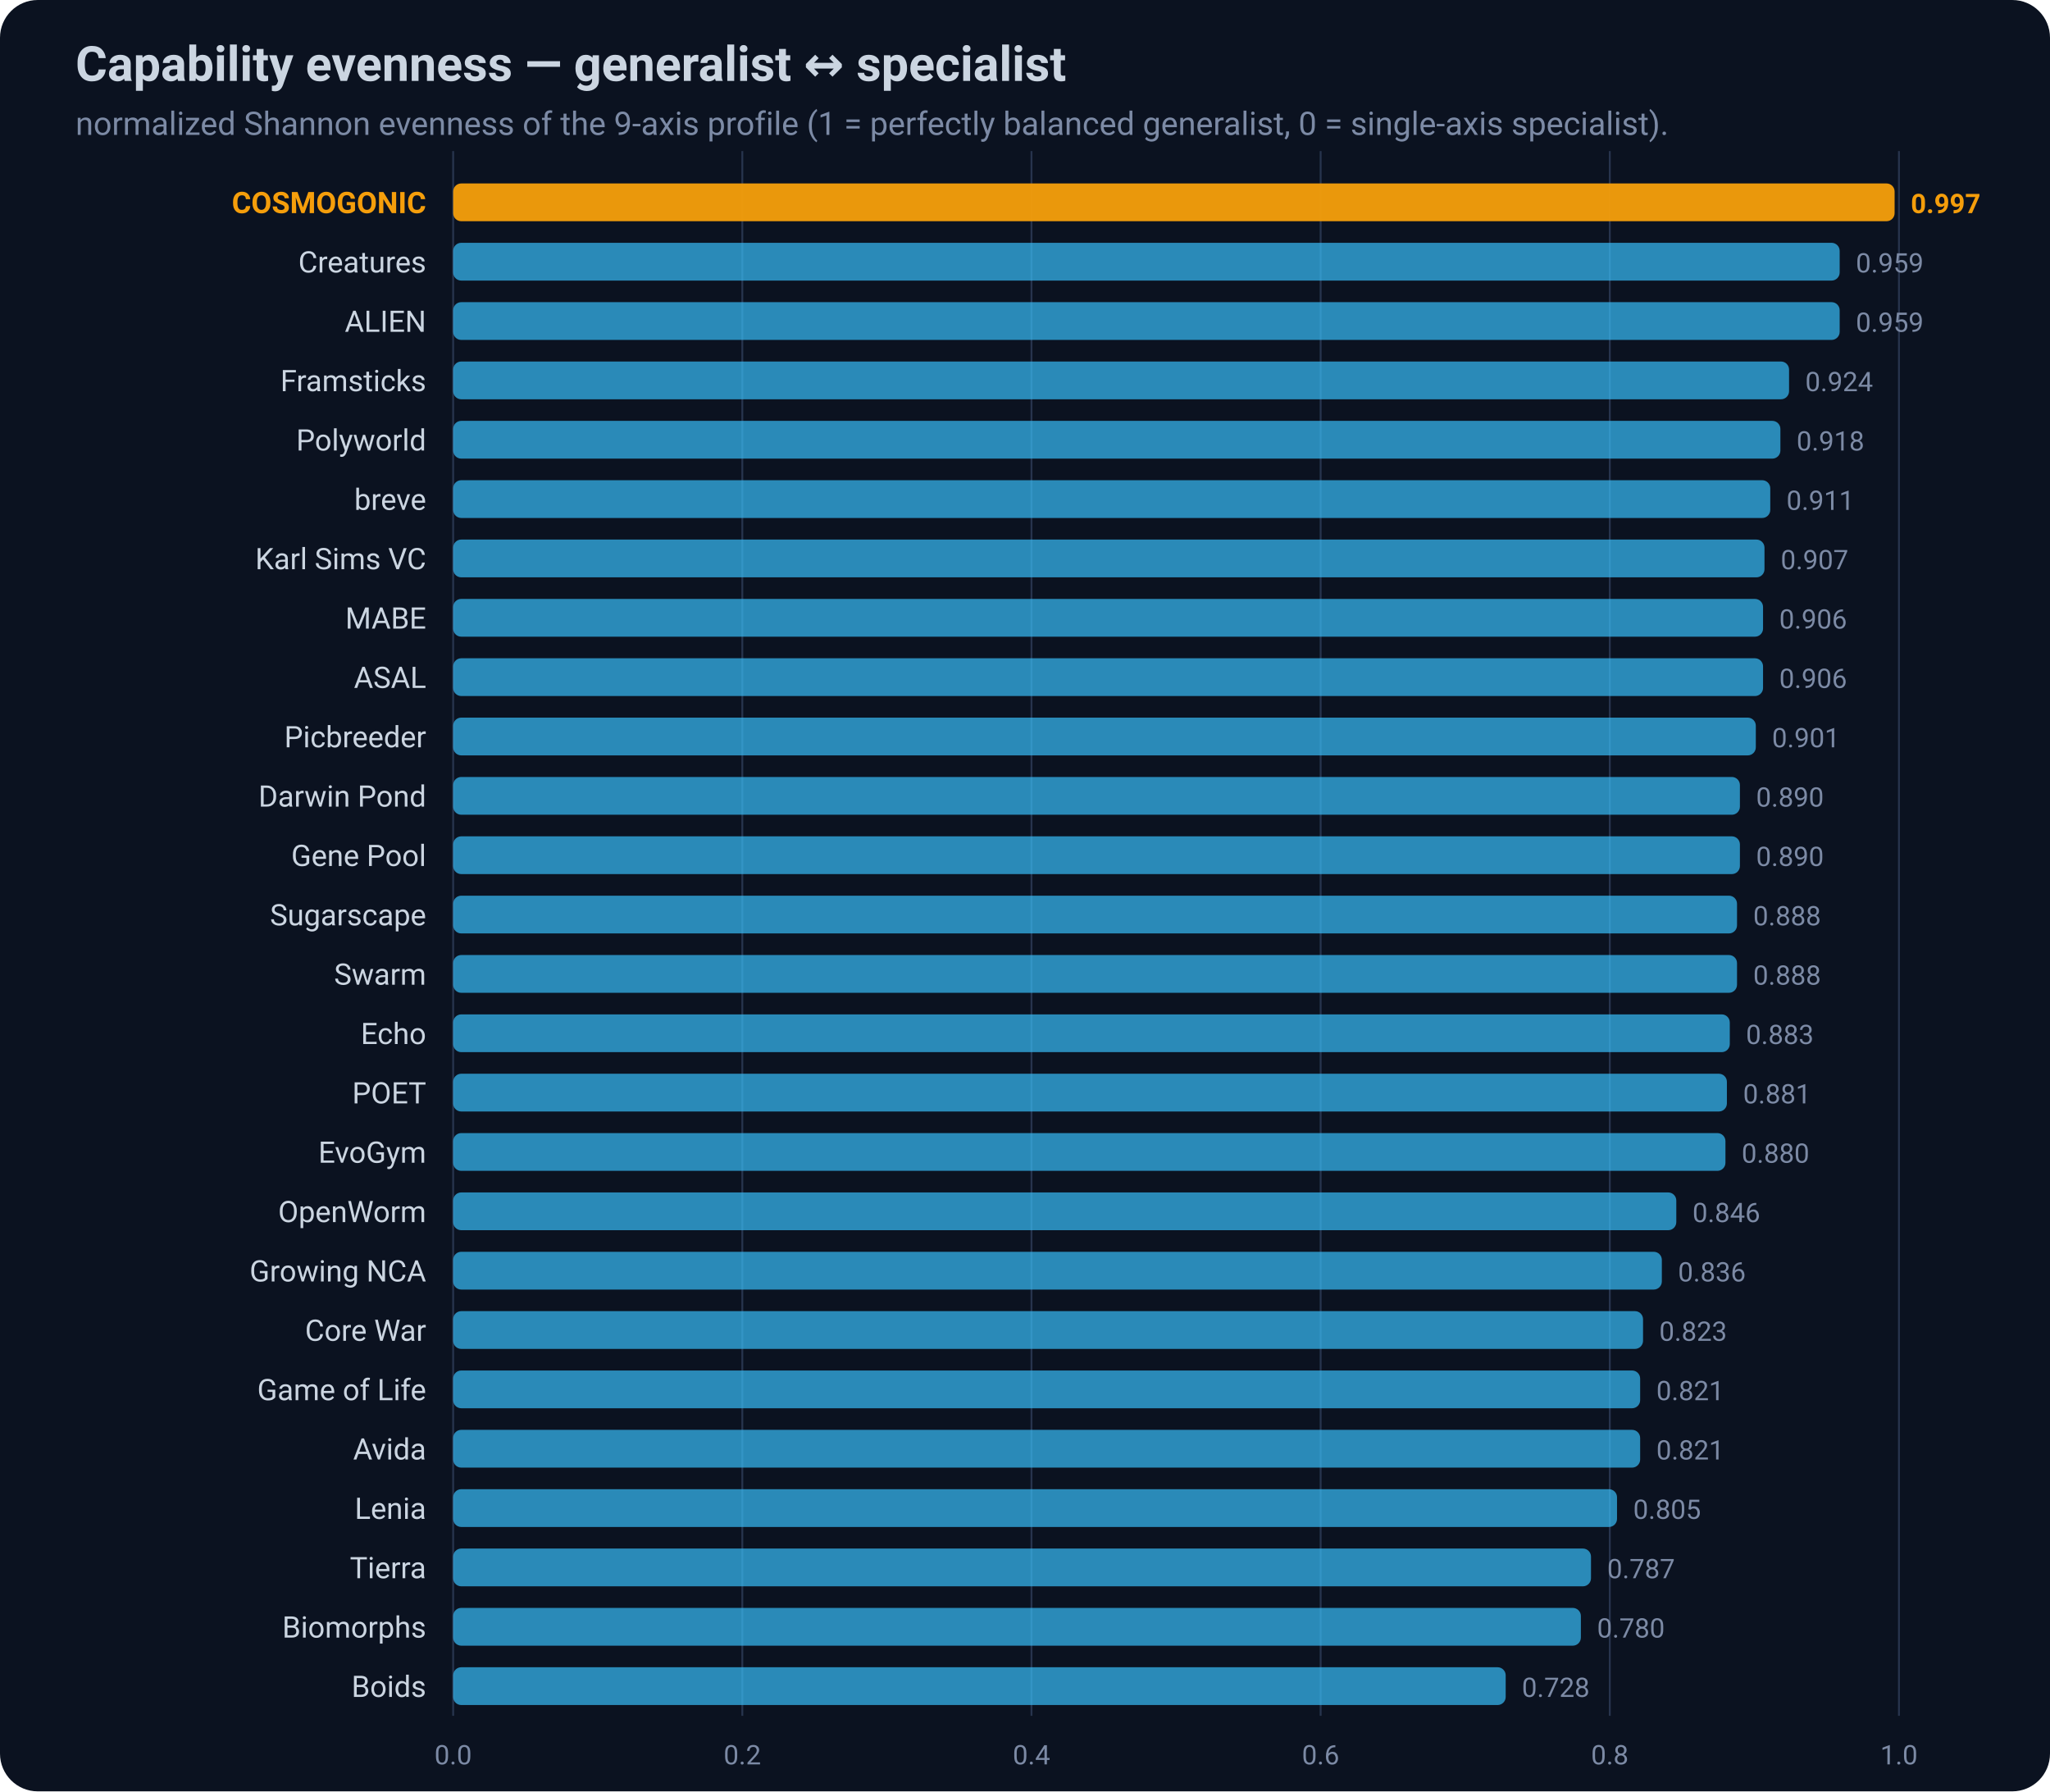
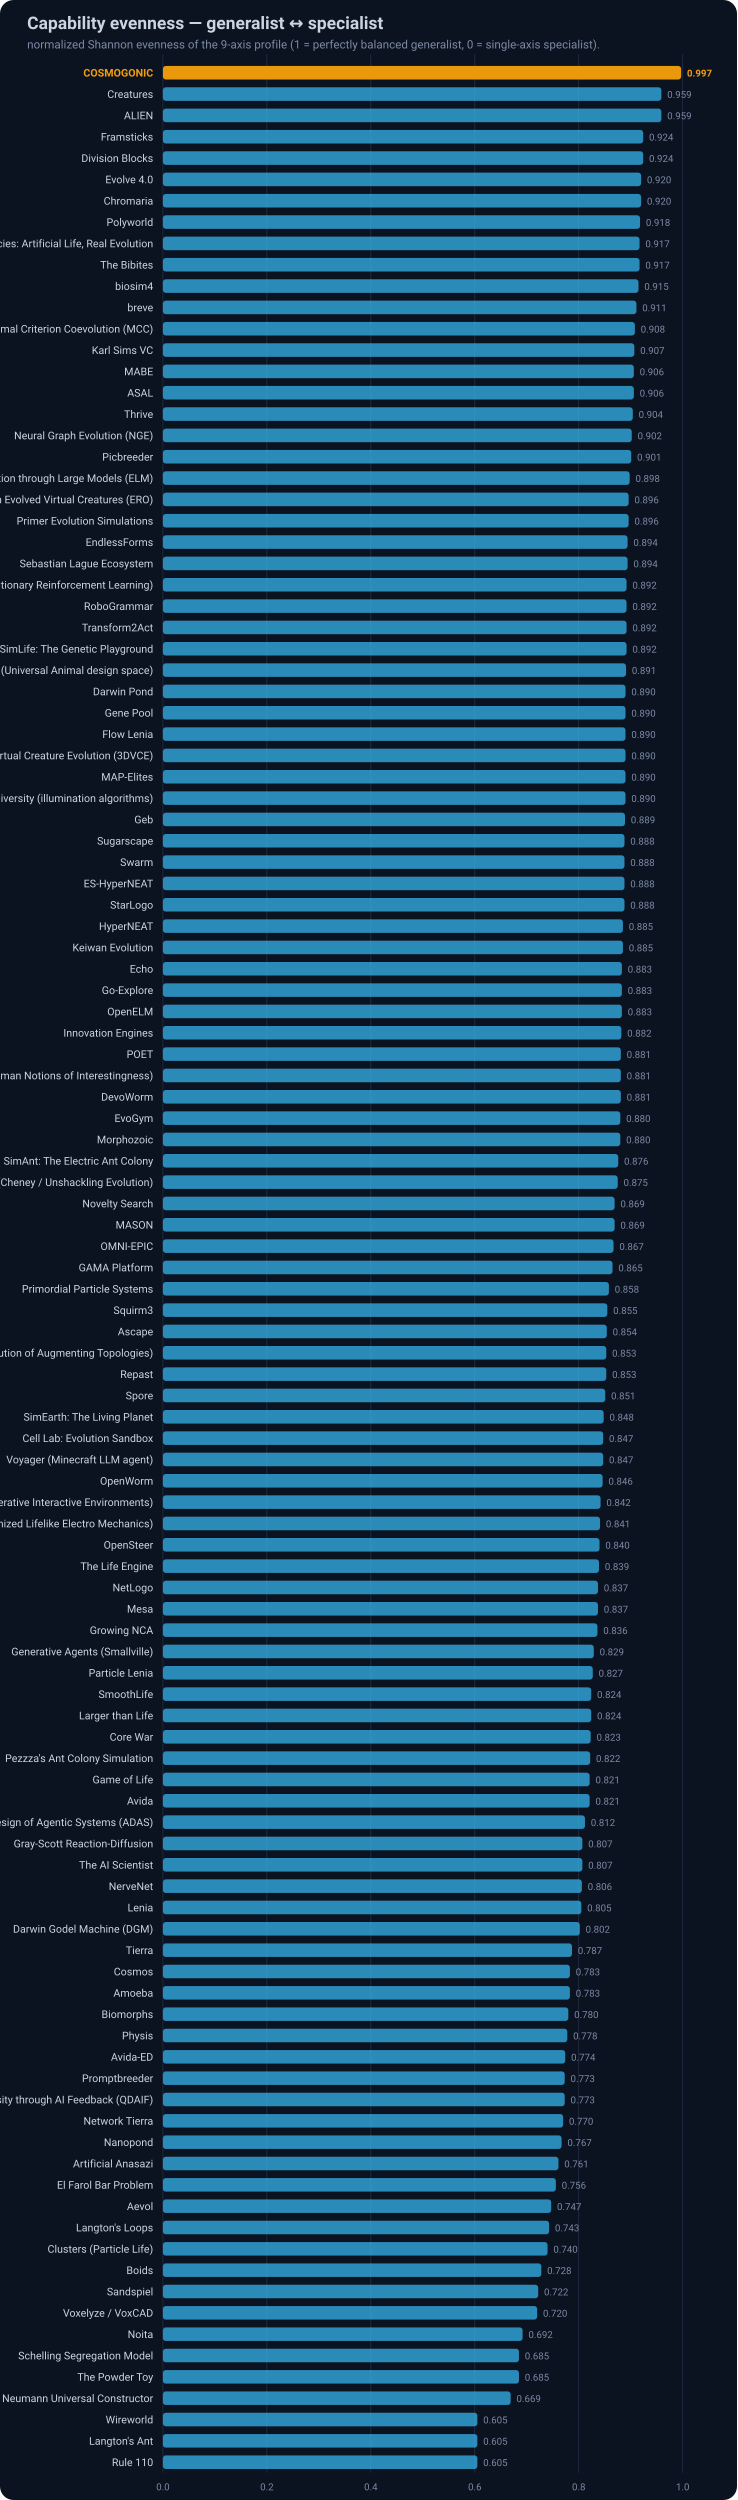
- <svg xmlns="http://www.w3.org/2000/svg" viewBox="0 0 760 664" font-family="ui-sans-serif,system-ui,Segoe UI,Roboto,sans-serif" role="img" aria-label="Capability evenness">
-   <rect width="760" height="664" rx="14" fill="#0b1220" />
+ <svg xmlns="http://www.w3.org/2000/svg" viewBox="0 0 760 2578" font-family="ui-sans-serif,system-ui,Segoe UI,Roboto,sans-serif" role="img" aria-label="Capability evenness">
+   <rect width="760" height="2578" rx="14" fill="#0b1220" />
  <text x="28" y="30" fill="#cbd5e1" font-size="18" font-weight="700">Capability evenness — generalist ↔ specialist</text>
  <text x="28" y="50" fill="#7c8aa5" font-size="12">normalized Shannon evenness of the 9-axis profile (1 = perfectly balanced generalist, 0 = single-axis specialist).</text>
-   <line x1="168" y1="56" x2="168" y2="636" stroke="#27344d" stroke-width="0.7" />
-   <text x="168" y="654" fill="#7c8aa5" font-size="10" text-anchor="middle">0.0</text>
-   <line x1="275.2" y1="56" x2="275.2" y2="636" stroke="#27344d" stroke-width="0.7" />
-   <text x="275.2" y="654" fill="#7c8aa5" font-size="10" text-anchor="middle">0.2</text>
-   <line x1="382.4" y1="56" x2="382.4" y2="636" stroke="#27344d" stroke-width="0.7" />
-   <text x="382.4" y="654" fill="#7c8aa5" font-size="10" text-anchor="middle">0.4</text>
-   <line x1="489.6" y1="56" x2="489.6" y2="636" stroke="#27344d" stroke-width="0.7" />
-   <text x="489.6" y="654" fill="#7c8aa5" font-size="10" text-anchor="middle">0.6</text>
-   <line x1="596.8" y1="56" x2="596.8" y2="636" stroke="#27344d" stroke-width="0.7" />
-   <text x="596.8" y="654" fill="#7c8aa5" font-size="10" text-anchor="middle">0.8</text>
-   <line x1="704" y1="56" x2="704" y2="636" stroke="#27344d" stroke-width="0.7" />
-   <text x="704" y="654" fill="#7c8aa5" font-size="10" text-anchor="middle">1.0</text>
+   <line x1="168" y1="56" x2="168" y2="2550" stroke="#27344d" stroke-width="0.7" />
+   <text x="168" y="2568" fill="#7c8aa5" font-size="10" text-anchor="middle">0.0</text>
+   <line x1="275.2" y1="56" x2="275.2" y2="2550" stroke="#27344d" stroke-width="0.7" />
+   <text x="275.2" y="2568" fill="#7c8aa5" font-size="10" text-anchor="middle">0.2</text>
+   <line x1="382.4" y1="56" x2="382.4" y2="2550" stroke="#27344d" stroke-width="0.7" />
+   <text x="382.4" y="2568" fill="#7c8aa5" font-size="10" text-anchor="middle">0.4</text>
+   <line x1="489.6" y1="56" x2="489.6" y2="2550" stroke="#27344d" stroke-width="0.7" />
+   <text x="489.6" y="2568" fill="#7c8aa5" font-size="10" text-anchor="middle">0.6</text>
+   <line x1="596.8" y1="56" x2="596.8" y2="2550" stroke="#27344d" stroke-width="0.7" />
+   <text x="596.8" y="2568" fill="#7c8aa5" font-size="10" text-anchor="middle">0.8</text>
+   <line x1="704" y1="56" x2="704" y2="2550" stroke="#27344d" stroke-width="0.7" />
+   <text x="704" y="2568" fill="#7c8aa5" font-size="10" text-anchor="middle">1.0</text>
  <text x="158" y="79" fill="#f59e0b" font-size="11" font-weight="700" text-anchor="end">COSMOGONIC</text>
  <rect x="168" y="68" width="534.392" height="14" rx="3" fill="#f59e0b" opacity="0.95" />
  <text x="708.392" y="79" fill="#f59e0b" font-size="10" font-weight="700">0.997</text>
  <text x="158" y="101" fill="#cbd5e1" font-size="11" font-weight="400" text-anchor="end">Creatures</text>
  <rect x="168" y="90" width="514.024" height="14" rx="3" fill="#38bdf8" opacity="0.7" />
  <text x="688.024" y="101" fill="#7c8aa5" font-size="10" font-weight="400">0.959</text>
  <text x="158" y="123" fill="#cbd5e1" font-size="11" font-weight="400" text-anchor="end">ALIEN</text>
  <rect x="168" y="112" width="514.024" height="14" rx="3" fill="#38bdf8" opacity="0.7" />
  <text x="688.024" y="123" fill="#7c8aa5" font-size="10" font-weight="400">0.959</text>
  <text x="158" y="145" fill="#cbd5e1" font-size="11" font-weight="400" text-anchor="end">Framsticks</text>
  <rect x="168" y="134" width="495.264" height="14" rx="3" fill="#38bdf8" opacity="0.7" />
  <text x="669.264" y="145" fill="#7c8aa5" font-size="10" font-weight="400">0.924</text>
-   <text x="158" y="167" fill="#cbd5e1" font-size="11" font-weight="400" text-anchor="end">Polyworld</text>
-   <rect x="168" y="156" width="492.048" height="14" rx="3" fill="#38bdf8" opacity="0.7" />
-   <text x="666.048" y="167" fill="#7c8aa5" font-size="10" font-weight="400">0.918</text>
-   <text x="158" y="189" fill="#cbd5e1" font-size="11" font-weight="400" text-anchor="end">breve</text>
-   <rect x="168" y="178" width="488.296" height="14" rx="3" fill="#38bdf8" opacity="0.7" />
-   <text x="662.296" y="189" fill="#7c8aa5" font-size="10" font-weight="400">0.911</text>
-   <text x="158" y="211" fill="#cbd5e1" font-size="11" font-weight="400" text-anchor="end">Karl Sims VC</text>
-   <rect x="168" y="200" width="486.152" height="14" rx="3" fill="#38bdf8" opacity="0.7" />
-   <text x="660.152" y="211" fill="#7c8aa5" font-size="10" font-weight="400">0.907</text>
-   <text x="158" y="233" fill="#cbd5e1" font-size="11" font-weight="400" text-anchor="end">MABE</text>
-   <rect x="168" y="222" width="485.616" height="14" rx="3" fill="#38bdf8" opacity="0.7" />
-   <text x="659.616" y="233" fill="#7c8aa5" font-size="10" font-weight="400">0.906</text>
-   <text x="158" y="255" fill="#cbd5e1" font-size="11" font-weight="400" text-anchor="end">ASAL</text>
-   <rect x="168" y="244" width="485.616" height="14" rx="3" fill="#38bdf8" opacity="0.7" />
-   <text x="659.616" y="255" fill="#7c8aa5" font-size="10" font-weight="400">0.906</text>
-   <text x="158" y="277" fill="#cbd5e1" font-size="11" font-weight="400" text-anchor="end">Picbreeder</text>
-   <rect x="168" y="266" width="482.936" height="14" rx="3" fill="#38bdf8" opacity="0.7" />
-   <text x="656.936" y="277" fill="#7c8aa5" font-size="10" font-weight="400">0.901</text>
-   <text x="158" y="299" fill="#cbd5e1" font-size="11" font-weight="400" text-anchor="end">Darwin Pond</text>
-   <rect x="168" y="288" width="477.04" height="14" rx="3" fill="#38bdf8" opacity="0.7" />
-   <text x="651.04" y="299" fill="#7c8aa5" font-size="10" font-weight="400">0.890</text>
-   <text x="158" y="321" fill="#cbd5e1" font-size="11" font-weight="400" text-anchor="end">Gene Pool</text>
-   <rect x="168" y="310" width="477.04" height="14" rx="3" fill="#38bdf8" opacity="0.7" />
-   <text x="651.04" y="321" fill="#7c8aa5" font-size="10" font-weight="400">0.890</text>
-   <text x="158" y="343" fill="#cbd5e1" font-size="11" font-weight="400" text-anchor="end">Sugarscape</text>
-   <rect x="168" y="332" width="475.968" height="14" rx="3" fill="#38bdf8" opacity="0.7" />
-   <text x="649.968" y="343" fill="#7c8aa5" font-size="10" font-weight="400">0.888</text>
-   <text x="158" y="365" fill="#cbd5e1" font-size="11" font-weight="400" text-anchor="end">Swarm</text>
-   <rect x="168" y="354" width="475.968" height="14" rx="3" fill="#38bdf8" opacity="0.7" />
-   <text x="649.968" y="365" fill="#7c8aa5" font-size="10" font-weight="400">0.888</text>
-   <text x="158" y="387" fill="#cbd5e1" font-size="11" font-weight="400" text-anchor="end">Echo</text>
-   <rect x="168" y="376" width="473.288" height="14" rx="3" fill="#38bdf8" opacity="0.7" />
-   <text x="647.288" y="387" fill="#7c8aa5" font-size="10" font-weight="400">0.883</text>
-   <text x="158" y="409" fill="#cbd5e1" font-size="11" font-weight="400" text-anchor="end">POET</text>
-   <rect x="168" y="398" width="472.216" height="14" rx="3" fill="#38bdf8" opacity="0.7" />
-   <text x="646.216" y="409" fill="#7c8aa5" font-size="10" font-weight="400">0.881</text>
-   <text x="158" y="431" fill="#cbd5e1" font-size="11" font-weight="400" text-anchor="end">EvoGym</text>
-   <rect x="168" y="420" width="471.68" height="14" rx="3" fill="#38bdf8" opacity="0.7" />
-   <text x="645.68" y="431" fill="#7c8aa5" font-size="10" font-weight="400">0.880</text>
-   <text x="158" y="453" fill="#cbd5e1" font-size="11" font-weight="400" text-anchor="end">OpenWorm</text>
-   <rect x="168" y="442" width="453.456" height="14" rx="3" fill="#38bdf8" opacity="0.7" />
-   <text x="627.456" y="453" fill="#7c8aa5" font-size="10" font-weight="400">0.846</text>
-   <text x="158" y="475" fill="#cbd5e1" font-size="11" font-weight="400" text-anchor="end">Growing NCA</text>
-   <rect x="168" y="464" width="448.096" height="14" rx="3" fill="#38bdf8" opacity="0.7" />
-   <text x="622.096" y="475" fill="#7c8aa5" font-size="10" font-weight="400">0.836</text>
-   <text x="158" y="497" fill="#cbd5e1" font-size="11" font-weight="400" text-anchor="end">Core War</text>
-   <rect x="168" y="486" width="441.128" height="14" rx="3" fill="#38bdf8" opacity="0.7" />
-   <text x="615.128" y="497" fill="#7c8aa5" font-size="10" font-weight="400">0.823</text>
-   <text x="158" y="519" fill="#cbd5e1" font-size="11" font-weight="400" text-anchor="end">Game of Life</text>
-   <rect x="168" y="508" width="440.056" height="14" rx="3" fill="#38bdf8" opacity="0.7" />
-   <text x="614.056" y="519" fill="#7c8aa5" font-size="10" font-weight="400">0.821</text>
-   <text x="158" y="541" fill="#cbd5e1" font-size="11" font-weight="400" text-anchor="end">Avida</text>
-   <rect x="168" y="530" width="440.056" height="14" rx="3" fill="#38bdf8" opacity="0.7" />
-   <text x="614.056" y="541" fill="#7c8aa5" font-size="10" font-weight="400">0.821</text>
-   <text x="158" y="563" fill="#cbd5e1" font-size="11" font-weight="400" text-anchor="end">Lenia</text>
-   <rect x="168" y="552" width="431.48" height="14" rx="3" fill="#38bdf8" opacity="0.7" />
-   <text x="605.48" y="563" fill="#7c8aa5" font-size="10" font-weight="400">0.805</text>
-   <text x="158" y="585" fill="#cbd5e1" font-size="11" font-weight="400" text-anchor="end">Tierra</text>
-   <rect x="168" y="574" width="421.832" height="14" rx="3" fill="#38bdf8" opacity="0.7" />
-   <text x="595.832" y="585" fill="#7c8aa5" font-size="10" font-weight="400">0.787</text>
-   <text x="158" y="607" fill="#cbd5e1" font-size="11" font-weight="400" text-anchor="end">Biomorphs</text>
-   <rect x="168" y="596" width="418.08" height="14" rx="3" fill="#38bdf8" opacity="0.7" />
-   <text x="592.08" y="607" fill="#7c8aa5" font-size="10" font-weight="400">0.780</text>
-   <text x="158" y="629" fill="#cbd5e1" font-size="11" font-weight="400" text-anchor="end">Boids</text>
-   <rect x="168" y="618" width="390.208" height="14" rx="3" fill="#38bdf8" opacity="0.7" />
-   <text x="564.208" y="629" fill="#7c8aa5" font-size="10" font-weight="400">0.728</text>
+   <text x="158" y="167" fill="#cbd5e1" font-size="11" font-weight="400" text-anchor="end">Division Blocks</text>
+   <rect x="168" y="156" width="495.264" height="14" rx="3" fill="#38bdf8" opacity="0.7" />
+   <text x="669.264" y="167" fill="#7c8aa5" font-size="10" font-weight="400">0.924</text>
+   <text x="158" y="189" fill="#cbd5e1" font-size="11" font-weight="400" text-anchor="end">Evolve 4.0</text>
+   <rect x="168" y="178" width="493.12" height="14" rx="3" fill="#38bdf8" opacity="0.7" />
+   <text x="667.12" y="189" fill="#7c8aa5" font-size="10" font-weight="400">0.920</text>
+   <text x="158" y="211" fill="#cbd5e1" font-size="11" font-weight="400" text-anchor="end">Chromaria</text>
+   <rect x="168" y="200" width="493.12" height="14" rx="3" fill="#38bdf8" opacity="0.7" />
+   <text x="667.12" y="211" fill="#7c8aa5" font-size="10" font-weight="400">0.920</text>
+   <text x="158" y="233" fill="#cbd5e1" font-size="11" font-weight="400" text-anchor="end">Polyworld</text>
+   <rect x="168" y="222" width="492.048" height="14" rx="3" fill="#38bdf8" opacity="0.7" />
+   <text x="666.048" y="233" fill="#7c8aa5" font-size="10" font-weight="400">0.918</text>
+   <text x="158" y="255" fill="#cbd5e1" font-size="11" font-weight="400" text-anchor="end">Species: Artificial Life, Real Evolution</text>
+   <rect x="168" y="244" width="491.512" height="14" rx="3" fill="#38bdf8" opacity="0.7" />
+   <text x="665.512" y="255" fill="#7c8aa5" font-size="10" font-weight="400">0.917</text>
+   <text x="158" y="277" fill="#cbd5e1" font-size="11" font-weight="400" text-anchor="end">The Bibites</text>
+   <rect x="168" y="266" width="491.512" height="14" rx="3" fill="#38bdf8" opacity="0.7" />
+   <text x="665.512" y="277" fill="#7c8aa5" font-size="10" font-weight="400">0.917</text>
+   <text x="158" y="299" fill="#cbd5e1" font-size="11" font-weight="400" text-anchor="end">biosim4</text>
+   <rect x="168" y="288" width="490.44" height="14" rx="3" fill="#38bdf8" opacity="0.7" />
+   <text x="664.44" y="299" fill="#7c8aa5" font-size="10" font-weight="400">0.915</text>
+   <text x="158" y="321" fill="#cbd5e1" font-size="11" font-weight="400" text-anchor="end">breve</text>
+   <rect x="168" y="310" width="488.296" height="14" rx="3" fill="#38bdf8" opacity="0.7" />
+   <text x="662.296" y="321" fill="#7c8aa5" font-size="10" font-weight="400">0.911</text>
+   <text x="158" y="343" fill="#cbd5e1" font-size="11" font-weight="400" text-anchor="end">Minimal Criterion Coevolution (MCC)</text>
+   <rect x="168" y="332" width="486.688" height="14" rx="3" fill="#38bdf8" opacity="0.7" />
+   <text x="660.688" y="343" fill="#7c8aa5" font-size="10" font-weight="400">0.908</text>
+   <text x="158" y="365" fill="#cbd5e1" font-size="11" font-weight="400" text-anchor="end">Karl Sims VC</text>
+   <rect x="168" y="354" width="486.152" height="14" rx="3" fill="#38bdf8" opacity="0.7" />
+   <text x="660.152" y="365" fill="#7c8aa5" font-size="10" font-weight="400">0.907</text>
+   <text x="158" y="387" fill="#cbd5e1" font-size="11" font-weight="400" text-anchor="end">MABE</text>
+   <rect x="168" y="376" width="485.616" height="14" rx="3" fill="#38bdf8" opacity="0.7" />
+   <text x="659.616" y="387" fill="#7c8aa5" font-size="10" font-weight="400">0.906</text>
+   <text x="158" y="409" fill="#cbd5e1" font-size="11" font-weight="400" text-anchor="end">ASAL</text>
+   <rect x="168" y="398" width="485.616" height="14" rx="3" fill="#38bdf8" opacity="0.7" />
+   <text x="659.616" y="409" fill="#7c8aa5" font-size="10" font-weight="400">0.906</text>
+   <text x="158" y="431" fill="#cbd5e1" font-size="11" font-weight="400" text-anchor="end">Thrive</text>
+   <rect x="168" y="420" width="484.544" height="14" rx="3" fill="#38bdf8" opacity="0.7" />
+   <text x="658.544" y="431" fill="#7c8aa5" font-size="10" font-weight="400">0.904</text>
+   <text x="158" y="453" fill="#cbd5e1" font-size="11" font-weight="400" text-anchor="end">Neural Graph Evolution (NGE)</text>
+   <rect x="168" y="442" width="483.472" height="14" rx="3" fill="#38bdf8" opacity="0.7" />
+   <text x="657.472" y="453" fill="#7c8aa5" font-size="10" font-weight="400">0.902</text>
+   <text x="158" y="475" fill="#cbd5e1" font-size="11" font-weight="400" text-anchor="end">Picbreeder</text>
+   <rect x="168" y="464" width="482.936" height="14" rx="3" fill="#38bdf8" opacity="0.7" />
+   <text x="656.936" y="475" fill="#7c8aa5" font-size="10" font-weight="400">0.901</text>
+   <text x="158" y="497" fill="#cbd5e1" font-size="11" font-weight="400" text-anchor="end">Evolution through Large Models (ELM)</text>
+   <rect x="168" y="486" width="481.328" height="14" rx="3" fill="#38bdf8" opacity="0.7" />
+   <text x="655.328" y="497" fill="#7c8aa5" font-size="10" font-weight="400">0.898</text>
+   <text x="158" y="519" fill="#cbd5e1" font-size="11" font-weight="400" text-anchor="end">Krcah Evolved Virtual Creatures (ERO)</text>
+   <rect x="168" y="508" width="480.256" height="14" rx="3" fill="#38bdf8" opacity="0.7" />
+   <text x="654.256" y="519" fill="#7c8aa5" font-size="10" font-weight="400">0.896</text>
+   <text x="158" y="541" fill="#cbd5e1" font-size="11" font-weight="400" text-anchor="end">Primer Evolution Simulations</text>
+   <rect x="168" y="530" width="480.256" height="14" rx="3" fill="#38bdf8" opacity="0.7" />
+   <text x="654.256" y="541" fill="#7c8aa5" font-size="10" font-weight="400">0.896</text>
+   <text x="158" y="563" fill="#cbd5e1" font-size="11" font-weight="400" text-anchor="end">EndlessForms</text>
+   <rect x="168" y="552" width="479.184" height="14" rx="3" fill="#38bdf8" opacity="0.7" />
+   <text x="653.184" y="563" fill="#7c8aa5" font-size="10" font-weight="400">0.894</text>
+   <text x="158" y="585" fill="#cbd5e1" font-size="11" font-weight="400" text-anchor="end">Sebastian Lague Ecosystem</text>
+   <rect x="168" y="574" width="479.184" height="14" rx="3" fill="#38bdf8" opacity="0.7" />
+   <text x="653.184" y="585" fill="#7c8aa5" font-size="10" font-weight="400">0.894</text>
+   <text x="158" y="607" fill="#cbd5e1" font-size="11" font-weight="400" text-anchor="end">DERL (Deep Evolutionary Reinforcement Learning)</text>
+   <rect x="168" y="596" width="478.112" height="14" rx="3" fill="#38bdf8" opacity="0.7" />
+   <text x="652.112" y="607" fill="#7c8aa5" font-size="10" font-weight="400">0.892</text>
+   <text x="158" y="629" fill="#cbd5e1" font-size="11" font-weight="400" text-anchor="end">RoboGrammar</text>
+   <rect x="168" y="618" width="478.112" height="14" rx="3" fill="#38bdf8" opacity="0.7" />
+   <text x="652.112" y="629" fill="#7c8aa5" font-size="10" font-weight="400">0.892</text>
+   <text x="158" y="651" fill="#cbd5e1" font-size="11" font-weight="400" text-anchor="end">Transform2Act</text>
+   <rect x="168" y="640" width="478.112" height="14" rx="3" fill="#38bdf8" opacity="0.7" />
+   <text x="652.112" y="651" fill="#7c8aa5" font-size="10" font-weight="400">0.892</text>
+   <text x="158" y="673" fill="#cbd5e1" font-size="11" font-weight="400" text-anchor="end">SimLife: The Genetic Playground</text>
+   <rect x="168" y="662" width="478.112" height="14" rx="3" fill="#38bdf8" opacity="0.7" />
+   <text x="652.112" y="673" fill="#7c8aa5" font-size="10" font-weight="400">0.892</text>
+   <text x="158" y="695" fill="#cbd5e1" font-size="11" font-weight="400" text-anchor="end">UNIMAL (Universal Animal design space)</text>
+   <rect x="168" y="684" width="477.576" height="14" rx="3" fill="#38bdf8" opacity="0.7" />
+   <text x="651.576" y="695" fill="#7c8aa5" font-size="10" font-weight="400">0.891</text>
+   <text x="158" y="717" fill="#cbd5e1" font-size="11" font-weight="400" text-anchor="end">Darwin Pond</text>
+   <rect x="168" y="706" width="477.04" height="14" rx="3" fill="#38bdf8" opacity="0.7" />
+   <text x="651.04" y="717" fill="#7c8aa5" font-size="10" font-weight="400">0.890</text>
+   <text x="158" y="739" fill="#cbd5e1" font-size="11" font-weight="400" text-anchor="end">Gene Pool</text>
+   <rect x="168" y="728" width="477.04" height="14" rx="3" fill="#38bdf8" opacity="0.7" />
+   <text x="651.04" y="739" fill="#7c8aa5" font-size="10" font-weight="400">0.890</text>
+   <text x="158" y="761" fill="#cbd5e1" font-size="11" font-weight="400" text-anchor="end">Flow Lenia</text>
+   <rect x="168" y="750" width="477.04" height="14" rx="3" fill="#38bdf8" opacity="0.7" />
+   <text x="651.04" y="761" fill="#7c8aa5" font-size="10" font-weight="400">0.890</text>
+   <text x="158" y="783" fill="#cbd5e1" font-size="11" font-weight="400" text-anchor="end">3D Virtual Creature Evolution (3DVCE)</text>
+   <rect x="168" y="772" width="477.04" height="14" rx="3" fill="#38bdf8" opacity="0.7" />
+   <text x="651.04" y="783" fill="#7c8aa5" font-size="10" font-weight="400">0.890</text>
+   <text x="158" y="805" fill="#cbd5e1" font-size="11" font-weight="400" text-anchor="end">MAP-Elites</text>
+   <rect x="168" y="794" width="477.04" height="14" rx="3" fill="#38bdf8" opacity="0.7" />
+   <text x="651.04" y="805" fill="#7c8aa5" font-size="10" font-weight="400">0.890</text>
+   <text x="158" y="827" fill="#cbd5e1" font-size="11" font-weight="400" text-anchor="end">Quality-Diversity (illumination algorithms)</text>
+   <rect x="168" y="816" width="477.04" height="14" rx="3" fill="#38bdf8" opacity="0.7" />
+   <text x="651.04" y="827" fill="#7c8aa5" font-size="10" font-weight="400">0.890</text>
+   <text x="158" y="849" fill="#cbd5e1" font-size="11" font-weight="400" text-anchor="end">Geb</text>
+   <rect x="168" y="838" width="476.504" height="14" rx="3" fill="#38bdf8" opacity="0.7" />
+   <text x="650.504" y="849" fill="#7c8aa5" font-size="10" font-weight="400">0.889</text>
+   <text x="158" y="871" fill="#cbd5e1" font-size="11" font-weight="400" text-anchor="end">Sugarscape</text>
+   <rect x="168" y="860" width="475.968" height="14" rx="3" fill="#38bdf8" opacity="0.7" />
+   <text x="649.968" y="871" fill="#7c8aa5" font-size="10" font-weight="400">0.888</text>
+   <text x="158" y="893" fill="#cbd5e1" font-size="11" font-weight="400" text-anchor="end">Swarm</text>
+   <rect x="168" y="882" width="475.968" height="14" rx="3" fill="#38bdf8" opacity="0.7" />
+   <text x="649.968" y="893" fill="#7c8aa5" font-size="10" font-weight="400">0.888</text>
+   <text x="158" y="915" fill="#cbd5e1" font-size="11" font-weight="400" text-anchor="end">ES-HyperNEAT</text>
+   <rect x="168" y="904" width="475.968" height="14" rx="3" fill="#38bdf8" opacity="0.7" />
+   <text x="649.968" y="915" fill="#7c8aa5" font-size="10" font-weight="400">0.888</text>
+   <text x="158" y="937" fill="#cbd5e1" font-size="11" font-weight="400" text-anchor="end">StarLogo</text>
+   <rect x="168" y="926" width="475.968" height="14" rx="3" fill="#38bdf8" opacity="0.7" />
+   <text x="649.968" y="937" fill="#7c8aa5" font-size="10" font-weight="400">0.888</text>
+   <text x="158" y="959" fill="#cbd5e1" font-size="11" font-weight="400" text-anchor="end">HyperNEAT</text>
+   <rect x="168" y="948" width="474.36" height="14" rx="3" fill="#38bdf8" opacity="0.7" />
+   <text x="648.36" y="959" fill="#7c8aa5" font-size="10" font-weight="400">0.885</text>
+   <text x="158" y="981" fill="#cbd5e1" font-size="11" font-weight="400" text-anchor="end">Keiwan Evolution</text>
+   <rect x="168" y="970" width="474.36" height="14" rx="3" fill="#38bdf8" opacity="0.7" />
+   <text x="648.36" y="981" fill="#7c8aa5" font-size="10" font-weight="400">0.885</text>
+   <text x="158" y="1003" fill="#cbd5e1" font-size="11" font-weight="400" text-anchor="end">Echo</text>
+   <rect x="168" y="992" width="473.288" height="14" rx="3" fill="#38bdf8" opacity="0.7" />
+   <text x="647.288" y="1003" fill="#7c8aa5" font-size="10" font-weight="400">0.883</text>
+   <text x="158" y="1025" fill="#cbd5e1" font-size="11" font-weight="400" text-anchor="end">Go-Explore</text>
+   <rect x="168" y="1014" width="473.288" height="14" rx="3" fill="#38bdf8" opacity="0.7" />
+   <text x="647.288" y="1025" fill="#7c8aa5" font-size="10" font-weight="400">0.883</text>
+   <text x="158" y="1047" fill="#cbd5e1" font-size="11" font-weight="400" text-anchor="end">OpenELM</text>
+   <rect x="168" y="1036" width="473.288" height="14" rx="3" fill="#38bdf8" opacity="0.7" />
+   <text x="647.288" y="1047" fill="#7c8aa5" font-size="10" font-weight="400">0.883</text>
+   <text x="158" y="1069" fill="#cbd5e1" font-size="11" font-weight="400" text-anchor="end">Innovation Engines</text>
+   <rect x="168" y="1058" width="472.752" height="14" rx="3" fill="#38bdf8" opacity="0.7" />
+   <text x="646.752" y="1069" fill="#7c8aa5" font-size="10" font-weight="400">0.882</text>
+   <text x="158" y="1091" fill="#cbd5e1" font-size="11" font-weight="400" text-anchor="end">POET</text>
+   <rect x="168" y="1080" width="472.216" height="14" rx="3" fill="#38bdf8" opacity="0.7" />
+   <text x="646.216" y="1091" fill="#7c8aa5" font-size="10" font-weight="400">0.881</text>
+   <text x="158" y="1113" fill="#cbd5e1" font-size="11" font-weight="400" text-anchor="end">OMNI (Open-endedness via Models of human Notions of Interestingness)</text>
+   <rect x="168" y="1102" width="472.216" height="14" rx="3" fill="#38bdf8" opacity="0.7" />
+   <text x="646.216" y="1113" fill="#7c8aa5" font-size="10" font-weight="400">0.881</text>
+   <text x="158" y="1135" fill="#cbd5e1" font-size="11" font-weight="400" text-anchor="end">DevoWorm</text>
+   <rect x="168" y="1124" width="472.216" height="14" rx="3" fill="#38bdf8" opacity="0.7" />
+   <text x="646.216" y="1135" fill="#7c8aa5" font-size="10" font-weight="400">0.881</text>
+   <text x="158" y="1157" fill="#cbd5e1" font-size="11" font-weight="400" text-anchor="end">EvoGym</text>
+   <rect x="168" y="1146" width="471.68" height="14" rx="3" fill="#38bdf8" opacity="0.7" />
+   <text x="645.68" y="1157" fill="#7c8aa5" font-size="10" font-weight="400">0.880</text>
+   <text x="158" y="1179" fill="#cbd5e1" font-size="11" font-weight="400" text-anchor="end">Morphozoic</text>
+   <rect x="168" y="1168" width="471.68" height="14" rx="3" fill="#38bdf8" opacity="0.7" />
+   <text x="645.68" y="1179" fill="#7c8aa5" font-size="10" font-weight="400">0.880</text>
+   <text x="158" y="1201" fill="#cbd5e1" font-size="11" font-weight="400" text-anchor="end">SimAnt: The Electric Ant Colony</text>
+   <rect x="168" y="1190" width="469.536" height="14" rx="3" fill="#38bdf8" opacity="0.7" />
+   <text x="643.536" y="1201" fill="#7c8aa5" font-size="10" font-weight="400">0.876</text>
+   <text x="158" y="1223" fill="#cbd5e1" font-size="11" font-weight="400" text-anchor="end">Evolving Soft Robots (Cheney / Unshackling Evolution)</text>
+   <rect x="168" y="1212" width="469" height="14" rx="3" fill="#38bdf8" opacity="0.7" />
+   <text x="643" y="1223" fill="#7c8aa5" font-size="10" font-weight="400">0.875</text>
+   <text x="158" y="1245" fill="#cbd5e1" font-size="11" font-weight="400" text-anchor="end">Novelty Search</text>
+   <rect x="168" y="1234" width="465.784" height="14" rx="3" fill="#38bdf8" opacity="0.7" />
+   <text x="639.784" y="1245" fill="#7c8aa5" font-size="10" font-weight="400">0.869</text>
+   <text x="158" y="1267" fill="#cbd5e1" font-size="11" font-weight="400" text-anchor="end">MASON</text>
+   <rect x="168" y="1256" width="465.784" height="14" rx="3" fill="#38bdf8" opacity="0.7" />
+   <text x="639.784" y="1267" fill="#7c8aa5" font-size="10" font-weight="400">0.869</text>
+   <text x="158" y="1289" fill="#cbd5e1" font-size="11" font-weight="400" text-anchor="end">OMNI-EPIC</text>
+   <rect x="168" y="1278" width="464.712" height="14" rx="3" fill="#38bdf8" opacity="0.7" />
+   <text x="638.712" y="1289" fill="#7c8aa5" font-size="10" font-weight="400">0.867</text>
+   <text x="158" y="1311" fill="#cbd5e1" font-size="11" font-weight="400" text-anchor="end">GAMA Platform</text>
+   <rect x="168" y="1300" width="463.64" height="14" rx="3" fill="#38bdf8" opacity="0.7" />
+   <text x="637.64" y="1311" fill="#7c8aa5" font-size="10" font-weight="400">0.865</text>
+   <text x="158" y="1333" fill="#cbd5e1" font-size="11" font-weight="400" text-anchor="end">Primordial Particle Systems</text>
+   <rect x="168" y="1322" width="459.888" height="14" rx="3" fill="#38bdf8" opacity="0.7" />
+   <text x="633.888" y="1333" fill="#7c8aa5" font-size="10" font-weight="400">0.858</text>
+   <text x="158" y="1355" fill="#cbd5e1" font-size="11" font-weight="400" text-anchor="end">Squirm3</text>
+   <rect x="168" y="1344" width="458.28" height="14" rx="3" fill="#38bdf8" opacity="0.7" />
+   <text x="632.28" y="1355" fill="#7c8aa5" font-size="10" font-weight="400">0.855</text>
+   <text x="158" y="1377" fill="#cbd5e1" font-size="11" font-weight="400" text-anchor="end">Ascape</text>
+   <rect x="168" y="1366" width="457.744" height="14" rx="3" fill="#38bdf8" opacity="0.7" />
+   <text x="631.744" y="1377" fill="#7c8aa5" font-size="10" font-weight="400">0.854</text>
+   <text x="158" y="1399" fill="#cbd5e1" font-size="11" font-weight="400" text-anchor="end">NEAT (NeuroEvolution of Augmenting Topologies)</text>
+   <rect x="168" y="1388" width="457.208" height="14" rx="3" fill="#38bdf8" opacity="0.7" />
+   <text x="631.208" y="1399" fill="#7c8aa5" font-size="10" font-weight="400">0.853</text>
+   <text x="158" y="1421" fill="#cbd5e1" font-size="11" font-weight="400" text-anchor="end">Repast</text>
+   <rect x="168" y="1410" width="457.208" height="14" rx="3" fill="#38bdf8" opacity="0.7" />
+   <text x="631.208" y="1421" fill="#7c8aa5" font-size="10" font-weight="400">0.853</text>
+   <text x="158" y="1443" fill="#cbd5e1" font-size="11" font-weight="400" text-anchor="end">Spore</text>
+   <rect x="168" y="1432" width="456.136" height="14" rx="3" fill="#38bdf8" opacity="0.7" />
+   <text x="630.136" y="1443" fill="#7c8aa5" font-size="10" font-weight="400">0.851</text>
+   <text x="158" y="1465" fill="#cbd5e1" font-size="11" font-weight="400" text-anchor="end">SimEarth: The Living Planet</text>
+   <rect x="168" y="1454" width="454.528" height="14" rx="3" fill="#38bdf8" opacity="0.7" />
+   <text x="628.528" y="1465" fill="#7c8aa5" font-size="10" font-weight="400">0.848</text>
+   <text x="158" y="1487" fill="#cbd5e1" font-size="11" font-weight="400" text-anchor="end">Cell Lab: Evolution Sandbox</text>
+   <rect x="168" y="1476" width="453.992" height="14" rx="3" fill="#38bdf8" opacity="0.7" />
+   <text x="627.992" y="1487" fill="#7c8aa5" font-size="10" font-weight="400">0.847</text>
+   <text x="158" y="1509" fill="#cbd5e1" font-size="11" font-weight="400" text-anchor="end">Voyager (Minecraft LLM agent)</text>
+   <rect x="168" y="1498" width="453.992" height="14" rx="3" fill="#38bdf8" opacity="0.7" />
+   <text x="627.992" y="1509" fill="#7c8aa5" font-size="10" font-weight="400">0.847</text>
+   <text x="158" y="1531" fill="#cbd5e1" font-size="11" font-weight="400" text-anchor="end">OpenWorm</text>
+   <rect x="168" y="1520" width="453.456" height="14" rx="3" fill="#38bdf8" opacity="0.7" />
+   <text x="627.456" y="1531" fill="#7c8aa5" font-size="10" font-weight="400">0.846</text>
+   <text x="158" y="1553" fill="#cbd5e1" font-size="11" font-weight="400" text-anchor="end">Genie (Generative Interactive Environments)</text>
+   <rect x="168" y="1542" width="451.312" height="14" rx="3" fill="#38bdf8" opacity="0.7" />
+   <text x="625.312" y="1553" fill="#7c8aa5" font-size="10" font-weight="400">0.842</text>
+   <text x="158" y="1575" fill="#cbd5e1" font-size="11" font-weight="400" text-anchor="end">GOLEM (Genetically Organized Lifelike Electro Mechanics)</text>
+   <rect x="168" y="1564" width="450.776" height="14" rx="3" fill="#38bdf8" opacity="0.7" />
+   <text x="624.776" y="1575" fill="#7c8aa5" font-size="10" font-weight="400">0.841</text>
+   <text x="158" y="1597" fill="#cbd5e1" font-size="11" font-weight="400" text-anchor="end">OpenSteer</text>
+   <rect x="168" y="1586" width="450.24" height="14" rx="3" fill="#38bdf8" opacity="0.7" />
+   <text x="624.24" y="1597" fill="#7c8aa5" font-size="10" font-weight="400">0.840</text>
+   <text x="158" y="1619" fill="#cbd5e1" font-size="11" font-weight="400" text-anchor="end">The Life Engine</text>
+   <rect x="168" y="1608" width="449.704" height="14" rx="3" fill="#38bdf8" opacity="0.7" />
+   <text x="623.704" y="1619" fill="#7c8aa5" font-size="10" font-weight="400">0.839</text>
+   <text x="158" y="1641" fill="#cbd5e1" font-size="11" font-weight="400" text-anchor="end">NetLogo</text>
+   <rect x="168" y="1630" width="448.632" height="14" rx="3" fill="#38bdf8" opacity="0.7" />
+   <text x="622.632" y="1641" fill="#7c8aa5" font-size="10" font-weight="400">0.837</text>
+   <text x="158" y="1663" fill="#cbd5e1" font-size="11" font-weight="400" text-anchor="end">Mesa</text>
+   <rect x="168" y="1652" width="448.632" height="14" rx="3" fill="#38bdf8" opacity="0.7" />
+   <text x="622.632" y="1663" fill="#7c8aa5" font-size="10" font-weight="400">0.837</text>
+   <text x="158" y="1685" fill="#cbd5e1" font-size="11" font-weight="400" text-anchor="end">Growing NCA</text>
+   <rect x="168" y="1674" width="448.096" height="14" rx="3" fill="#38bdf8" opacity="0.7" />
+   <text x="622.096" y="1685" fill="#7c8aa5" font-size="10" font-weight="400">0.836</text>
+   <text x="158" y="1707" fill="#cbd5e1" font-size="11" font-weight="400" text-anchor="end">Generative Agents (Smallville)</text>
+   <rect x="168" y="1696" width="444.344" height="14" rx="3" fill="#38bdf8" opacity="0.7" />
+   <text x="618.344" y="1707" fill="#7c8aa5" font-size="10" font-weight="400">0.829</text>
+   <text x="158" y="1729" fill="#cbd5e1" font-size="11" font-weight="400" text-anchor="end">Particle Lenia</text>
+   <rect x="168" y="1718" width="443.272" height="14" rx="3" fill="#38bdf8" opacity="0.7" />
+   <text x="617.272" y="1729" fill="#7c8aa5" font-size="10" font-weight="400">0.827</text>
+   <text x="158" y="1751" fill="#cbd5e1" font-size="11" font-weight="400" text-anchor="end">SmoothLife</text>
+   <rect x="168" y="1740" width="441.664" height="14" rx="3" fill="#38bdf8" opacity="0.7" />
+   <text x="615.664" y="1751" fill="#7c8aa5" font-size="10" font-weight="400">0.824</text>
+   <text x="158" y="1773" fill="#cbd5e1" font-size="11" font-weight="400" text-anchor="end">Larger than Life</text>
+   <rect x="168" y="1762" width="441.664" height="14" rx="3" fill="#38bdf8" opacity="0.7" />
+   <text x="615.664" y="1773" fill="#7c8aa5" font-size="10" font-weight="400">0.824</text>
+   <text x="158" y="1795" fill="#cbd5e1" font-size="11" font-weight="400" text-anchor="end">Core War</text>
+   <rect x="168" y="1784" width="441.128" height="14" rx="3" fill="#38bdf8" opacity="0.7" />
+   <text x="615.128" y="1795" fill="#7c8aa5" font-size="10" font-weight="400">0.823</text>
+   <text x="158" y="1817" fill="#cbd5e1" font-size="11" font-weight="400" text-anchor="end">Pezzza's Ant Colony Simulation</text>
+   <rect x="168" y="1806" width="440.592" height="14" rx="3" fill="#38bdf8" opacity="0.7" />
+   <text x="614.592" y="1817" fill="#7c8aa5" font-size="10" font-weight="400">0.822</text>
+   <text x="158" y="1839" fill="#cbd5e1" font-size="11" font-weight="400" text-anchor="end">Game of Life</text>
+   <rect x="168" y="1828" width="440.056" height="14" rx="3" fill="#38bdf8" opacity="0.7" />
+   <text x="614.056" y="1839" fill="#7c8aa5" font-size="10" font-weight="400">0.821</text>
+   <text x="158" y="1861" fill="#cbd5e1" font-size="11" font-weight="400" text-anchor="end">Avida</text>
+   <rect x="168" y="1850" width="440.056" height="14" rx="3" fill="#38bdf8" opacity="0.7" />
+   <text x="614.056" y="1861" fill="#7c8aa5" font-size="10" font-weight="400">0.821</text>
+   <text x="158" y="1883" fill="#cbd5e1" font-size="11" font-weight="400" text-anchor="end">Automated Design of Agentic Systems (ADAS)</text>
+   <rect x="168" y="1872" width="435.232" height="14" rx="3" fill="#38bdf8" opacity="0.7" />
+   <text x="609.232" y="1883" fill="#7c8aa5" font-size="10" font-weight="400">0.812</text>
+   <text x="158" y="1905" fill="#cbd5e1" font-size="11" font-weight="400" text-anchor="end">Gray-Scott Reaction-Diffusion</text>
+   <rect x="168" y="1894" width="432.552" height="14" rx="3" fill="#38bdf8" opacity="0.7" />
+   <text x="606.552" y="1905" fill="#7c8aa5" font-size="10" font-weight="400">0.807</text>
+   <text x="158" y="1927" fill="#cbd5e1" font-size="11" font-weight="400" text-anchor="end">The AI Scientist</text>
+   <rect x="168" y="1916" width="432.552" height="14" rx="3" fill="#38bdf8" opacity="0.7" />
+   <text x="606.552" y="1927" fill="#7c8aa5" font-size="10" font-weight="400">0.807</text>
+   <text x="158" y="1949" fill="#cbd5e1" font-size="11" font-weight="400" text-anchor="end">NerveNet</text>
+   <rect x="168" y="1938" width="432.016" height="14" rx="3" fill="#38bdf8" opacity="0.7" />
+   <text x="606.016" y="1949" fill="#7c8aa5" font-size="10" font-weight="400">0.806</text>
+   <text x="158" y="1971" fill="#cbd5e1" font-size="11" font-weight="400" text-anchor="end">Lenia</text>
+   <rect x="168" y="1960" width="431.48" height="14" rx="3" fill="#38bdf8" opacity="0.7" />
+   <text x="605.48" y="1971" fill="#7c8aa5" font-size="10" font-weight="400">0.805</text>
+   <text x="158" y="1993" fill="#cbd5e1" font-size="11" font-weight="400" text-anchor="end">Darwin Godel Machine (DGM)</text>
+   <rect x="168" y="1982" width="429.872" height="14" rx="3" fill="#38bdf8" opacity="0.7" />
+   <text x="603.872" y="1993" fill="#7c8aa5" font-size="10" font-weight="400">0.802</text>
+   <text x="158" y="2015" fill="#cbd5e1" font-size="11" font-weight="400" text-anchor="end">Tierra</text>
+   <rect x="168" y="2004" width="421.832" height="14" rx="3" fill="#38bdf8" opacity="0.7" />
+   <text x="595.832" y="2015" fill="#7c8aa5" font-size="10" font-weight="400">0.787</text>
+   <text x="158" y="2037" fill="#cbd5e1" font-size="11" font-weight="400" text-anchor="end">Cosmos</text>
+   <rect x="168" y="2026" width="419.688" height="14" rx="3" fill="#38bdf8" opacity="0.7" />
+   <text x="593.688" y="2037" fill="#7c8aa5" font-size="10" font-weight="400">0.783</text>
+   <text x="158" y="2059" fill="#cbd5e1" font-size="11" font-weight="400" text-anchor="end">Amoeba</text>
+   <rect x="168" y="2048" width="419.688" height="14" rx="3" fill="#38bdf8" opacity="0.7" />
+   <text x="593.688" y="2059" fill="#7c8aa5" font-size="10" font-weight="400">0.783</text>
+   <text x="158" y="2081" fill="#cbd5e1" font-size="11" font-weight="400" text-anchor="end">Biomorphs</text>
+   <rect x="168" y="2070" width="418.08" height="14" rx="3" fill="#38bdf8" opacity="0.7" />
+   <text x="592.08" y="2081" fill="#7c8aa5" font-size="10" font-weight="400">0.780</text>
+   <text x="158" y="2103" fill="#cbd5e1" font-size="11" font-weight="400" text-anchor="end">Physis</text>
+   <rect x="168" y="2092" width="417.008" height="14" rx="3" fill="#38bdf8" opacity="0.7" />
+   <text x="591.008" y="2103" fill="#7c8aa5" font-size="10" font-weight="400">0.778</text>
+   <text x="158" y="2125" fill="#cbd5e1" font-size="11" font-weight="400" text-anchor="end">Avida-ED</text>
+   <rect x="168" y="2114" width="414.864" height="14" rx="3" fill="#38bdf8" opacity="0.7" />
+   <text x="588.864" y="2125" fill="#7c8aa5" font-size="10" font-weight="400">0.774</text>
+   <text x="158" y="2147" fill="#cbd5e1" font-size="11" font-weight="400" text-anchor="end">Promptbreeder</text>
+   <rect x="168" y="2136" width="414.328" height="14" rx="3" fill="#38bdf8" opacity="0.7" />
+   <text x="588.328" y="2147" fill="#7c8aa5" font-size="10" font-weight="400">0.773</text>
+   <text x="158" y="2169" fill="#cbd5e1" font-size="11" font-weight="400" text-anchor="end">Quality-Diversity through AI Feedback (QDAIF)</text>
+   <rect x="168" y="2158" width="414.328" height="14" rx="3" fill="#38bdf8" opacity="0.7" />
+   <text x="588.328" y="2169" fill="#7c8aa5" font-size="10" font-weight="400">0.773</text>
+   <text x="158" y="2191" fill="#cbd5e1" font-size="11" font-weight="400" text-anchor="end">Network Tierra</text>
+   <rect x="168" y="2180" width="412.72" height="14" rx="3" fill="#38bdf8" opacity="0.7" />
+   <text x="586.72" y="2191" fill="#7c8aa5" font-size="10" font-weight="400">0.770</text>
+   <text x="158" y="2213" fill="#cbd5e1" font-size="11" font-weight="400" text-anchor="end">Nanopond</text>
+   <rect x="168" y="2202" width="411.112" height="14" rx="3" fill="#38bdf8" opacity="0.7" />
+   <text x="585.112" y="2213" fill="#7c8aa5" font-size="10" font-weight="400">0.767</text>
+   <text x="158" y="2235" fill="#cbd5e1" font-size="11" font-weight="400" text-anchor="end">Artificial Anasazi</text>
+   <rect x="168" y="2224" width="407.896" height="14" rx="3" fill="#38bdf8" opacity="0.7" />
+   <text x="581.896" y="2235" fill="#7c8aa5" font-size="10" font-weight="400">0.761</text>
+   <text x="158" y="2257" fill="#cbd5e1" font-size="11" font-weight="400" text-anchor="end">El Farol Bar Problem</text>
+   <rect x="168" y="2246" width="405.216" height="14" rx="3" fill="#38bdf8" opacity="0.7" />
+   <text x="579.216" y="2257" fill="#7c8aa5" font-size="10" font-weight="400">0.756</text>
+   <text x="158" y="2279" fill="#cbd5e1" font-size="11" font-weight="400" text-anchor="end">Aevol</text>
+   <rect x="168" y="2268" width="400.392" height="14" rx="3" fill="#38bdf8" opacity="0.7" />
+   <text x="574.392" y="2279" fill="#7c8aa5" font-size="10" font-weight="400">0.747</text>
+   <text x="158" y="2301" fill="#cbd5e1" font-size="11" font-weight="400" text-anchor="end">Langton's Loops</text>
+   <rect x="168" y="2290" width="398.248" height="14" rx="3" fill="#38bdf8" opacity="0.7" />
+   <text x="572.248" y="2301" fill="#7c8aa5" font-size="10" font-weight="400">0.743</text>
+   <text x="158" y="2323" fill="#cbd5e1" font-size="11" font-weight="400" text-anchor="end">Clusters (Particle Life)</text>
+   <rect x="168" y="2312" width="396.64" height="14" rx="3" fill="#38bdf8" opacity="0.7" />
+   <text x="570.64" y="2323" fill="#7c8aa5" font-size="10" font-weight="400">0.740</text>
+   <text x="158" y="2345" fill="#cbd5e1" font-size="11" font-weight="400" text-anchor="end">Boids</text>
+   <rect x="168" y="2334" width="390.208" height="14" rx="3" fill="#38bdf8" opacity="0.7" />
+   <text x="564.208" y="2345" fill="#7c8aa5" font-size="10" font-weight="400">0.728</text>
+   <text x="158" y="2367" fill="#cbd5e1" font-size="11" font-weight="400" text-anchor="end">Sandspiel</text>
+   <rect x="168" y="2356" width="386.992" height="14" rx="3" fill="#38bdf8" opacity="0.7" />
+   <text x="560.992" y="2367" fill="#7c8aa5" font-size="10" font-weight="400">0.722</text>
+   <text x="158" y="2389" fill="#cbd5e1" font-size="11" font-weight="400" text-anchor="end">Voxelyze / VoxCAD</text>
+   <rect x="168" y="2378" width="385.92" height="14" rx="3" fill="#38bdf8" opacity="0.7" />
+   <text x="559.92" y="2389" fill="#7c8aa5" font-size="10" font-weight="400">0.720</text>
+   <text x="158" y="2411" fill="#cbd5e1" font-size="11" font-weight="400" text-anchor="end">Noita</text>
+   <rect x="168" y="2400" width="370.912" height="14" rx="3" fill="#38bdf8" opacity="0.7" />
+   <text x="544.912" y="2411" fill="#7c8aa5" font-size="10" font-weight="400">0.692</text>
+   <text x="158" y="2433" fill="#cbd5e1" font-size="11" font-weight="400" text-anchor="end">Schelling Segregation Model</text>
+   <rect x="168" y="2422" width="367.16" height="14" rx="3" fill="#38bdf8" opacity="0.7" />
+   <text x="541.16" y="2433" fill="#7c8aa5" font-size="10" font-weight="400">0.685</text>
+   <text x="158" y="2455" fill="#cbd5e1" font-size="11" font-weight="400" text-anchor="end">The Powder Toy</text>
+   <rect x="168" y="2444" width="367.16" height="14" rx="3" fill="#38bdf8" opacity="0.7" />
+   <text x="541.16" y="2455" fill="#7c8aa5" font-size="10" font-weight="400">0.685</text>
+   <text x="158" y="2477" fill="#cbd5e1" font-size="11" font-weight="400" text-anchor="end">von Neumann Universal Constructor</text>
+   <rect x="168" y="2466" width="358.584" height="14" rx="3" fill="#38bdf8" opacity="0.7" />
+   <text x="532.584" y="2477" fill="#7c8aa5" font-size="10" font-weight="400">0.669</text>
+   <text x="158" y="2499" fill="#cbd5e1" font-size="11" font-weight="400" text-anchor="end">Wireworld</text>
+   <rect x="168" y="2488" width="324.28" height="14" rx="3" fill="#38bdf8" opacity="0.7" />
+   <text x="498.28" y="2499" fill="#7c8aa5" font-size="10" font-weight="400">0.605</text>
+   <text x="158" y="2521" fill="#cbd5e1" font-size="11" font-weight="400" text-anchor="end">Langton's Ant</text>
+   <rect x="168" y="2510" width="324.28" height="14" rx="3" fill="#38bdf8" opacity="0.7" />
+   <text x="498.28" y="2521" fill="#7c8aa5" font-size="10" font-weight="400">0.605</text>
+   <text x="158" y="2543" fill="#cbd5e1" font-size="11" font-weight="400" text-anchor="end">Rule 110</text>
+   <rect x="168" y="2532" width="324.28" height="14" rx="3" fill="#38bdf8" opacity="0.7" />
+   <text x="498.28" y="2543" fill="#7c8aa5" font-size="10" font-weight="400">0.605</text>
</svg>
